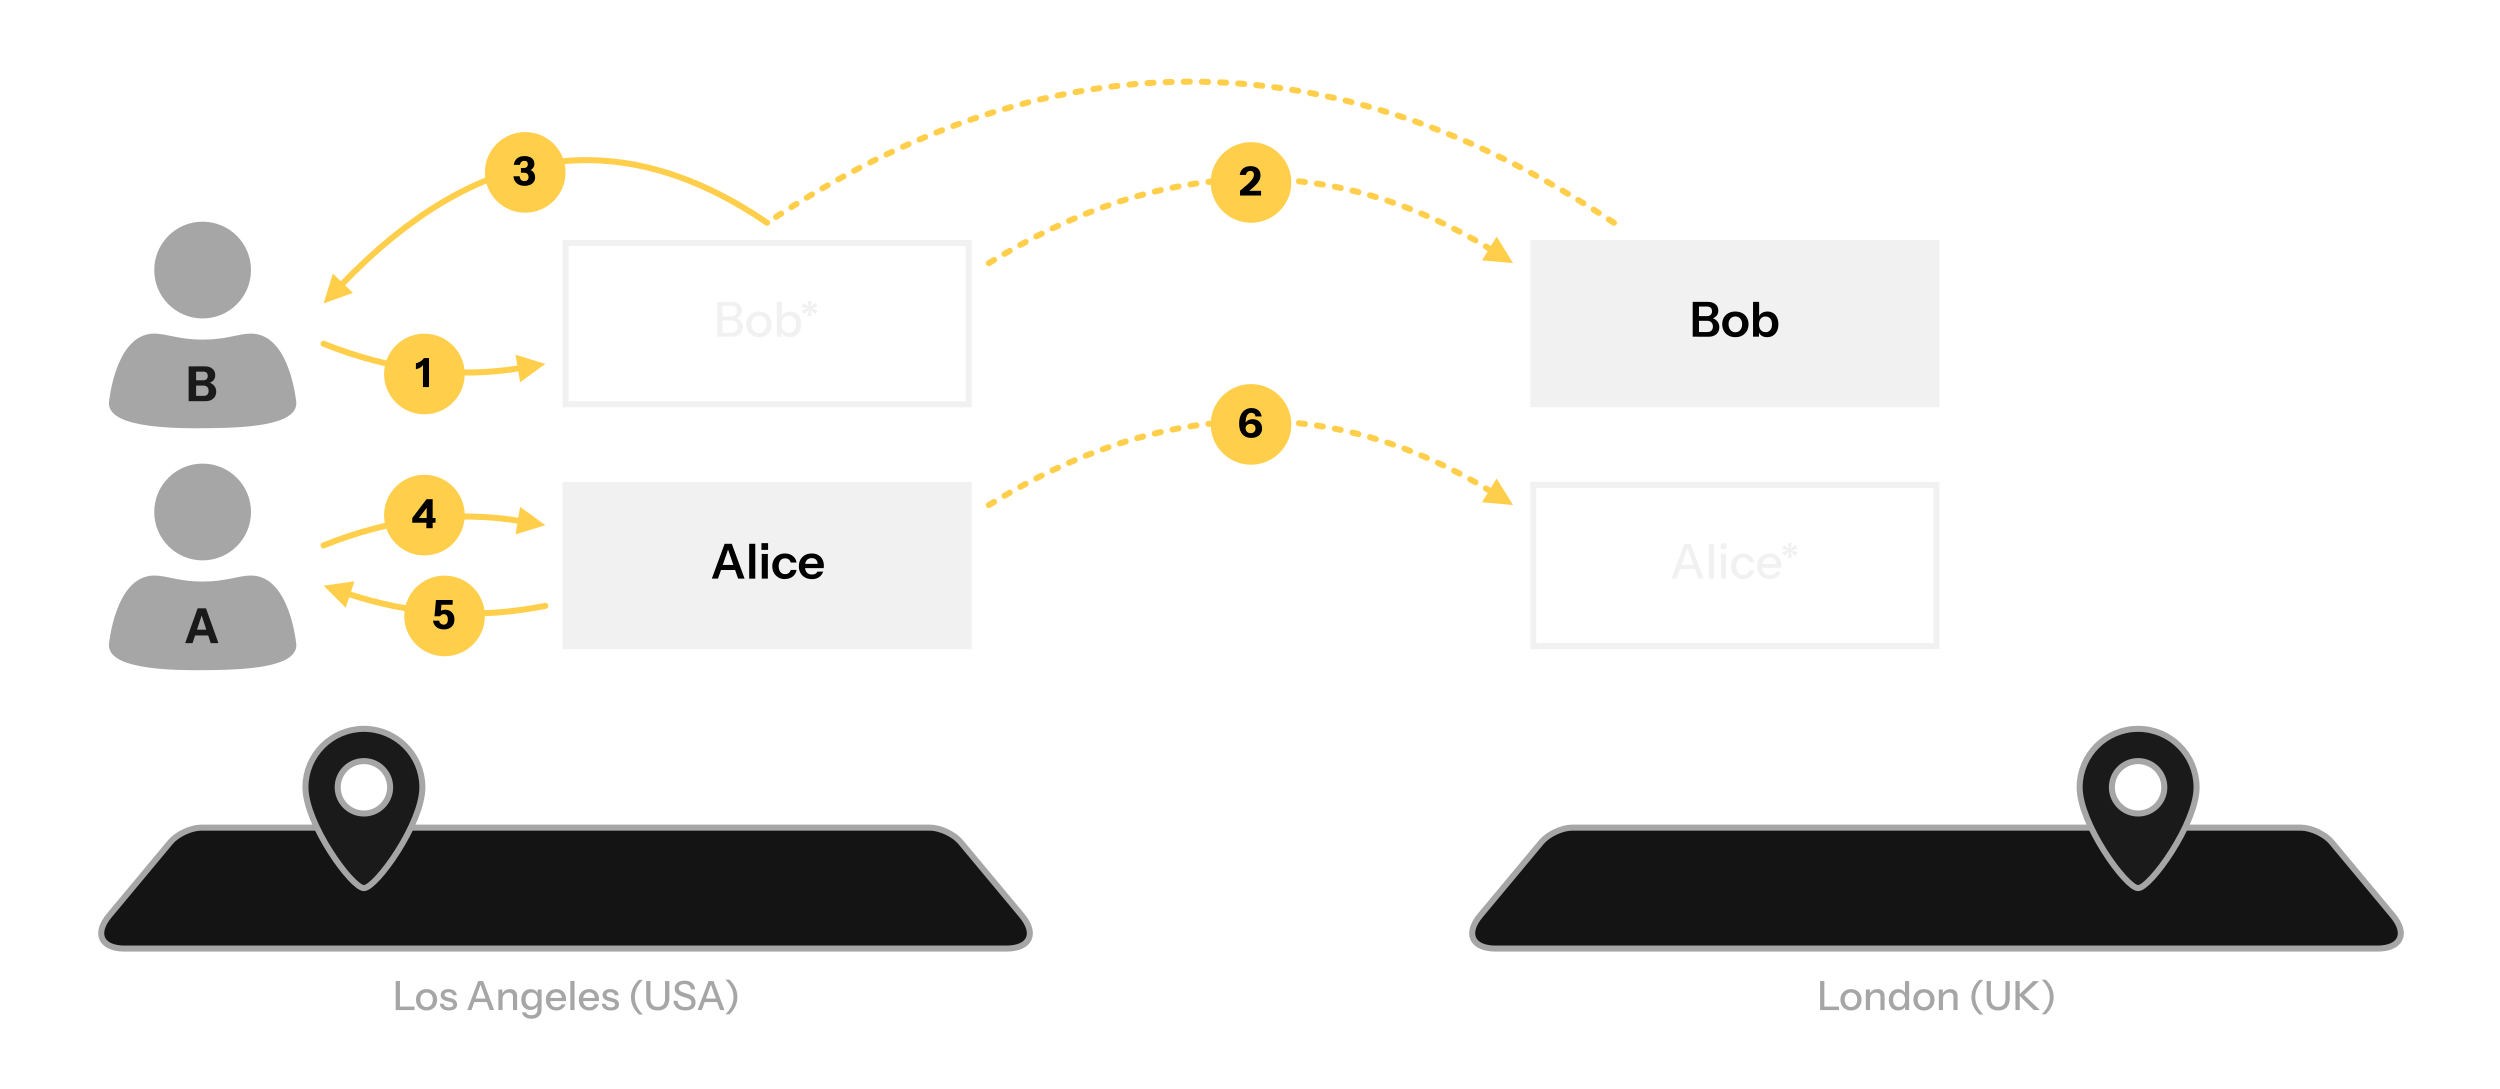
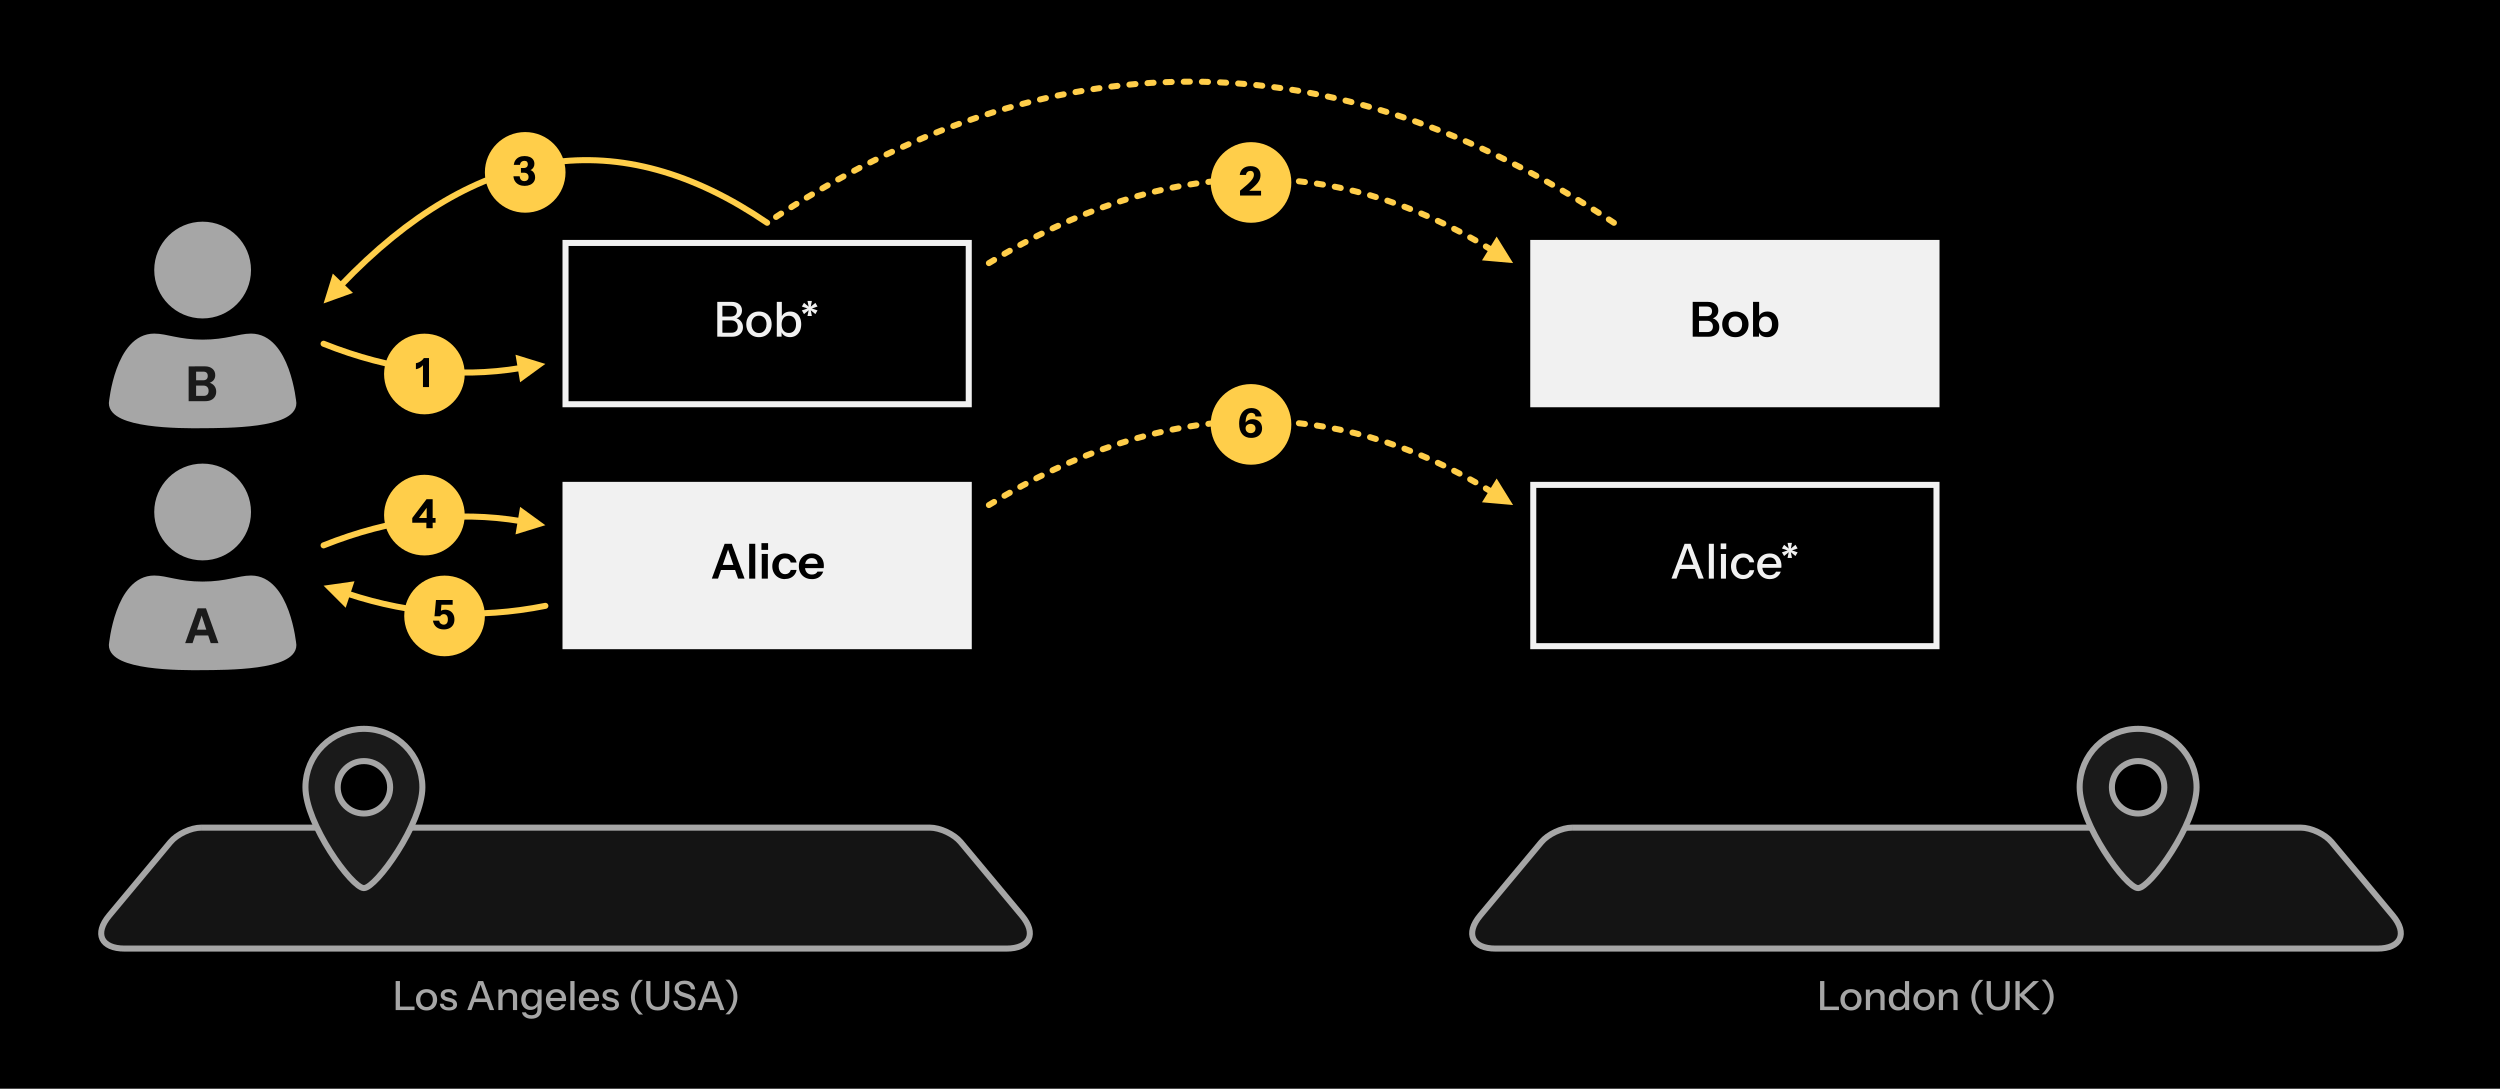
<svg xmlns="http://www.w3.org/2000/svg" id="a" data-name="Layer 1" viewBox="0 0 1240 540">
  <defs>
    <style>
+       .a {
+         fill: #000000;
+         stroke: none;
+       }
      .b, .c {
        fill: #f1f1f1;
      }

      .d {
        fill: #141414;
      }

      .d, .c, .e, .f, .g, .h, .i, .j, .k {
        stroke-width: 3px;
      }

      .d, .e, .f, .i, .j, .k {
        stroke-miterlimit: 10;
      }

      .d, .h, .i, .j {
        stroke: #a6a6a6;
      }

      .c, .g {
        stroke: #f1f1f1;
      }

      .e, .f, .g {
        fill: none;
      }

      .e, .f, .k {
        stroke: #ffce4a;
        stroke-linecap: round;
      }

      .f {
        stroke-dasharray: 3 6;
      }

      .l {
        isolation: isolate;
      }

      .h, .m, .i {
        fill: #a6a6a6;
      }

      .n, .k {
        fill: #ffce4a;
      }

      .j, .o {
        fill: #1a1a1a;
      }
    </style>
  </defs>
+   <rect class="a" x="0" y="0" width="1240" height="540" />
  <g>
    <g>
      <path class="d" d="M99.87,410.5h361.27c5.15,0,12.07,3.24,15.36,7.2l30.33,36.4c7.52,9.02,4.06,16.4-7.68,16.4H61.85c-11.74,0-15.2-7.38-7.68-16.4l30.33-36.4c3.3-3.96,10.21-7.2,15.36-7.2" pointer-events="all" />
      <g class="l">
        <path class="m" d="M196.25,501v-14.4h2.12v14.4h-2.12ZM197.29,501v-1.74h8.32v1.74h-8.32Z" />
        <path class="m" d="M211.57,501.2c-1.04,0-1.95-.23-2.74-.69-.79-.46-1.4-1.09-1.84-1.9s-.66-1.72-.66-2.75.22-1.95.67-2.74c.45-.79,1.06-1.4,1.84-1.85.78-.45,1.69-.67,2.73-.67s1.97.22,2.76.67c.79.45,1.4,1.06,1.83,1.85.43.79.65,1.7.65,2.74s-.22,1.94-.65,2.75c-.43.81-1.04,1.44-1.83,1.9-.79.46-1.71.69-2.76.69ZM211.57,499.5c.63,0,1.17-.15,1.63-.46.46-.31.82-.73,1.09-1.28.27-.55.4-1.19.4-1.92,0-1.09-.29-1.96-.87-2.59-.58-.63-1.33-.95-2.25-.95s-1.65.32-2.23.96c-.58.64-.87,1.5-.87,2.58,0,.73.13,1.37.39,1.92.26.55.63.97,1.1,1.28.47.31,1.01.46,1.61.46Z" />
        <path class="m" d="M222.65,501.2c-1.33,0-2.39-.29-3.18-.88s-1.23-1.41-1.34-2.48h1.92c.09.59.36,1.04.81,1.35.45.31,1.06.47,1.83.47.68,0,1.2-.12,1.56-.36.36-.24.54-.58.54-1.02,0-.32-.1-.59-.31-.81-.21-.22-.61-.4-1.21-.55l-1.64-.38c-1.03-.25-1.79-.63-2.29-1.13s-.75-1.12-.75-1.85c0-.92.34-1.64,1.03-2.17.69-.53,1.63-.79,2.83-.79s2.14.27,2.87.8c.73.53,1.14,1.28,1.23,2.24h-1.92c-.08-.48-.31-.85-.69-1.11-.38-.26-.9-.39-1.55-.39-.61,0-1.08.11-1.41.33-.33.22-.49.52-.49.91,0,.32.12.59.37.8.25.21.66.39,1.23.54l1.68.42c.97.24,1.71.63,2.2,1.17s.74,1.19.74,1.95c0,.92-.36,1.64-1.07,2.16-.71.52-1.71.78-2.99.78Z" />
        <path class="m" d="M231.75,501l5.42-14.4h1.84l-5.18,14.4h-2.08ZM234.49,495.26h7.72v1.76h-7.72v-1.76ZM242.89,501l-5.18-14.4h1.94l5.44,14.4h-2.2Z" />
        <path class="m" d="M247.19,501v-10.2h1.98v2.4h.1v7.8h-2.08ZM254.43,501v-6.56c0-.71-.18-1.23-.53-1.58-.35-.35-.88-.52-1.57-.52-.6,0-1.13.13-1.59.4-.46.27-.82.63-1.08,1.1-.26.47-.39,1.02-.39,1.66l-.26-2.44c.33-.76.85-1.36,1.54-1.8.69-.44,1.5-.66,2.42-.66,1.09,0,1.95.31,2.58.92.63.61.94,1.43.94,2.44v7.04h-2.06Z" />
        <path class="m" d="M263.57,505.3c-1.28,0-2.34-.29-3.17-.87s-1.34-1.35-1.51-2.31h1.96c.13.44.43.79.89,1.04.46.25,1.08.38,1.85.38,1,0,1.75-.25,2.24-.74.49-.49.74-1.23.74-2.2v-2.2l.18.04c-.2.77-.63,1.38-1.3,1.83-.67.45-1.47.67-2.4.67s-1.68-.21-2.36-.64c-.68-.43-1.21-1.02-1.58-1.79-.37-.77-.56-1.66-.56-2.69s.19-1.95.58-2.74.93-1.39,1.63-1.82c.7-.43,1.52-.64,2.45-.64s1.76.23,2.39.69,1.04,1.11,1.21,1.95l-.16.02v-2.48h1.98v9.78c0,1.47-.45,2.62-1.35,3.46-.9.84-2.14,1.26-3.71,1.26ZM263.67,499.26c.89,0,1.61-.31,2.15-.94.54-.63.81-1.49.81-2.58s-.27-1.91-.81-2.52c-.54-.61-1.26-.92-2.17-.92s-1.63.31-2.16.93c-.53.62-.8,1.48-.8,2.57s.27,1.91.81,2.53,1.26.93,2.17.93Z" />
        <path class="m" d="M275.95,501.2c-1.03,0-1.93-.23-2.71-.68-.78-.45-1.39-1.08-1.83-1.88-.44-.8-.66-1.72-.66-2.76s.22-1.98.65-2.77c.43-.79,1.04-1.41,1.83-1.85.79-.44,1.69-.66,2.7-.66s1.84.21,2.57.63c.73.42,1.29,1,1.68,1.75.39.75.59,1.63.59,2.66,0,.16,0,.31-.01.45,0,.14-.02.28-.05.43h-8.56v-1.56h7.1l-.52.62c0-1.09-.25-1.93-.74-2.5s-1.18-.86-2.06-.86c-.95,0-1.7.32-2.25.97-.55.65-.83,1.54-.83,2.69s.28,2.07.83,2.72c.55.65,1.32.98,2.31.98.6,0,1.12-.12,1.56-.37.44-.25.77-.61.98-1.09h1.96c-.33.96-.9,1.71-1.69,2.26-.79.55-1.74.82-2.85.82Z" />
        <path class="m" d="M282.89,501v-14.4h2.08v14.4h-2.08Z" />
        <path class="m" d="M292.29,501.2c-1.03,0-1.93-.23-2.71-.68-.78-.45-1.39-1.08-1.83-1.88-.44-.8-.66-1.72-.66-2.76s.22-1.98.65-2.77c.43-.79,1.04-1.41,1.83-1.85.79-.44,1.69-.66,2.7-.66s1.84.21,2.57.63c.73.42,1.29,1,1.68,1.75.39.75.59,1.63.59,2.66,0,.16,0,.31-.01.45,0,.14-.02.28-.05.43h-8.56v-1.56h7.1l-.52.62c0-1.09-.25-1.93-.74-2.5s-1.18-.86-2.06-.86c-.95,0-1.7.32-2.25.97-.55.65-.83,1.54-.83,2.69s.28,2.07.83,2.72c.55.65,1.32.98,2.31.98.6,0,1.12-.12,1.56-.37.44-.25.77-.61.98-1.09h1.96c-.33.96-.9,1.71-1.69,2.26-.79.55-1.74.82-2.85.82Z" />
        <path class="m" d="M302.95,501.2c-1.33,0-2.39-.29-3.18-.88s-1.23-1.41-1.34-2.48h1.92c.09.59.36,1.04.81,1.35.45.31,1.06.47,1.83.47.68,0,1.2-.12,1.56-.36.36-.24.54-.58.54-1.02,0-.32-.1-.59-.31-.81-.21-.22-.61-.4-1.21-.55l-1.64-.38c-1.03-.25-1.79-.63-2.29-1.13s-.75-1.12-.75-1.85c0-.92.34-1.64,1.03-2.17.69-.53,1.63-.79,2.83-.79s2.14.27,2.87.8c.73.53,1.14,1.28,1.23,2.24h-1.92c-.08-.48-.31-.85-.69-1.11-.38-.26-.9-.39-1.55-.39-.61,0-1.08.11-1.41.33-.33.22-.49.52-.49.91,0,.32.12.59.37.8.25.21.66.39,1.23.54l1.68.42c.97.24,1.71.63,2.2,1.17s.74,1.19.74,1.95c0,.92-.36,1.64-1.07,2.16-.71.52-1.71.78-2.99.78Z" />
        <path class="m" d="M316.93,503.2c-1.36-1.24-2.36-2.6-3.01-4.08-.65-1.48-.97-2.99-.97-4.52s.33-3,.98-4.49c.65-1.49,1.65-2.86,3-4.11h2c-1.35,1.25-2.36,2.6-3.03,4.03-.67,1.43-1.01,2.96-1.01,4.57s.35,3.16,1.04,4.59c.69,1.43,1.69,2.77,3,4.01h-2Z" />
        <path class="m" d="M326.23,501.2c-1.84,0-3.25-.54-4.24-1.62s-1.48-2.62-1.48-4.62v-8.36h2.12v8.6c0,1.37.31,2.42.94,3.13.63.71,1.51,1.07,2.66,1.07s2.07-.35,2.7-1.06c.63-.71.94-1.75.94-3.14v-8.6h2.12v8.4c0,1.97-.5,3.5-1.49,4.58-.99,1.08-2.42,1.62-4.27,1.62Z" />
        <path class="m" d="M339.95,501.18c-1.73,0-3.12-.41-4.16-1.24-1.04-.83-1.65-2.01-1.82-3.54h2.06c.12,1,.52,1.76,1.2,2.28.68.52,1.6.78,2.76.78.97,0,1.71-.18,2.21-.54s.75-.87.75-1.54c0-.6-.17-1.08-.5-1.43-.33-.35-.86-.64-1.58-.87l-2.5-.8c-1.28-.41-2.22-.93-2.82-1.56-.6-.63-.9-1.42-.9-2.38,0-.81.2-1.51.61-2.1s.98-1.04,1.72-1.37c.74-.33,1.6-.49,2.59-.49,1.52,0,2.74.38,3.65,1.15.91.77,1.44,1.83,1.57,3.19h-2.06c-.16-.91-.51-1.57-1.04-1.99-.53-.42-1.27-.63-2.2-.63-.88,0-1.57.17-2.06.52-.49.35-.74.83-.74,1.46,0,.51.16.93.49,1.27.33.34.87.63,1.63.87l2.62.84c1.21.39,2.11.91,2.69,1.58.58.67.87,1.51.87,2.52,0,1.28-.44,2.27-1.32,2.97s-2.12,1.05-3.72,1.05Z" />
        <path class="m" d="M346.01,501l5.42-14.4h1.84l-5.18,14.4h-2.08ZM348.75,495.26h7.72v1.76h-7.72v-1.76ZM357.15,501l-5.18-14.4h1.94l5.44,14.4h-2.2Z" />
        <path class="m" d="M361.77,485.92c1.36,1.24,2.36,2.6,3.01,4.08.65,1.48.97,2.99.97,4.52s-.33,3-.98,4.49c-.65,1.49-1.65,2.86-3,4.11h-2c1.35-1.25,2.36-2.6,3.03-4.03.67-1.43,1.01-2.96,1.01-4.57s-.35-3.16-1.04-4.59c-.69-1.43-1.69-2.77-3-4.01h2Z" />
      </g>
    </g>
    <path class="j" d="M209.5,390.5c0,18-23,50-29,50s-29-32-29-50c0-16.02,12.98-29,29-29s29,12.98,29,29M180.5,377.5c-7.18,0-13,5.82-13,13s5.82,13,13,13,13-5.82,13-13-5.82-13-13-13" pointer-events="all" />
    <g>
      <path class="d" d="M779.87,410.5h361.27c5.15,0,12.07,3.24,15.36,7.2l30.33,36.4c7.52,9.02,4.06,16.4-7.68,16.4h-437.3c-11.74,0-15.2-7.38-7.68-16.4l30.33-36.4c3.3-3.96,10.21-7.2,15.36-7.2" pointer-events="all" />
      <g class="l">
        <path class="m" d="M902.76,501v-14.4h2.12v14.4h-2.12ZM903.8,501v-1.74h8.32v1.74h-8.32Z" />
        <path class="m" d="M918.08,501.2c-1.04,0-1.95-.23-2.74-.69-.79-.46-1.4-1.09-1.84-1.9-.44-.81-.66-1.72-.66-2.75s.22-1.95.67-2.74c.45-.79,1.06-1.4,1.84-1.85.78-.45,1.69-.67,2.73-.67s1.97.22,2.76.67c.79.45,1.4,1.06,1.83,1.85.43.79.65,1.7.65,2.74s-.22,1.94-.65,2.75c-.43.81-1.04,1.44-1.83,1.9-.79.46-1.71.69-2.76.69ZM918.08,499.5c.63,0,1.17-.15,1.63-.46.46-.31.82-.73,1.09-1.28.27-.55.4-1.19.4-1.92,0-1.09-.29-1.96-.87-2.59-.58-.63-1.33-.95-2.25-.95s-1.65.32-2.23.96c-.58.64-.87,1.5-.87,2.58,0,.73.13,1.37.39,1.92.26.55.63.97,1.1,1.28.47.31,1.01.46,1.61.46Z" />
        <path class="m" d="M925.46,501v-10.2h1.98v2.4h.1v7.8h-2.08ZM932.7,501v-6.56c0-.71-.18-1.23-.53-1.58s-.88-.52-1.57-.52c-.6,0-1.13.13-1.59.4-.46.27-.82.63-1.08,1.1-.26.47-.39,1.02-.39,1.66l-.26-2.44c.33-.76.85-1.36,1.54-1.8.69-.44,1.5-.66,2.42-.66,1.09,0,1.95.31,2.58.92.63.61.94,1.43.94,2.44v7.04h-2.06Z" />
        <path class="m" d="M944.94,501v-2.34l.2.06c-.21.76-.65,1.36-1.32,1.81-.67.45-1.47.67-2.4.67s-1.72-.22-2.41-.66-1.22-1.05-1.6-1.84-.57-1.71-.57-2.76.19-2,.58-2.8c.39-.8.93-1.42,1.62-1.86.69-.44,1.51-.66,2.44-.66s1.78.23,2.41.69c.63.46,1.05,1.1,1.25,1.93l-.28.04v-6.68h2.06v14.4h-1.98ZM941.94,499.46c.92,0,1.65-.32,2.18-.95.53-.63.8-1.51.8-2.63s-.27-1.96-.81-2.59c-.54-.63-1.27-.95-2.19-.95s-1.62.32-2.15.95c-.53.63-.79,1.52-.79,2.65s.26,1.97.79,2.59c.53.62,1.25.93,2.17.93Z" />
        <path class="m" d="M954.28,501.2c-1.04,0-1.95-.23-2.74-.69-.79-.46-1.4-1.09-1.84-1.9-.44-.81-.66-1.72-.66-2.75s.22-1.95.67-2.74c.45-.79,1.06-1.4,1.84-1.85.78-.45,1.69-.67,2.73-.67s1.97.22,2.76.67c.79.45,1.4,1.06,1.83,1.85.43.79.65,1.7.65,2.74s-.22,1.94-.65,2.75c-.43.81-1.04,1.44-1.83,1.9-.79.46-1.71.69-2.76.69ZM954.28,499.5c.63,0,1.17-.15,1.63-.46.46-.31.82-.73,1.09-1.28.27-.55.4-1.19.4-1.92,0-1.09-.29-1.96-.87-2.59-.58-.63-1.33-.95-2.25-.95s-1.65.32-2.23.96c-.58.64-.87,1.5-.87,2.58,0,.73.13,1.37.39,1.92.26.55.63.97,1.1,1.28.47.31,1.01.46,1.61.46Z" />
        <path class="m" d="M961.66,501v-10.2h1.98v2.4h.1v7.8h-2.08ZM968.9,501v-6.56c0-.71-.18-1.23-.53-1.58s-.88-.52-1.57-.52c-.6,0-1.13.13-1.59.4-.46.27-.82.63-1.08,1.1-.26.47-.39,1.02-.39,1.66l-.26-2.44c.33-.76.85-1.36,1.54-1.8.69-.44,1.5-.66,2.42-.66,1.09,0,1.95.31,2.58.92.63.61.94,1.43.94,2.44v7.04h-2.06Z" />
        <path class="m" d="M981.78,503.2c-1.36-1.24-2.36-2.6-3.01-4.08-.65-1.48-.97-2.99-.97-4.52s.33-3,.98-4.49c.65-1.49,1.65-2.86,3-4.11h2c-1.35,1.25-2.36,2.6-3.03,4.03-.67,1.43-1.01,2.96-1.01,4.57s.35,3.16,1.04,4.59c.69,1.43,1.69,2.77,3,4.01h-2Z" />
        <path class="m" d="M991.08,501.2c-1.84,0-3.25-.54-4.24-1.62-.99-1.08-1.48-2.62-1.48-4.62v-8.36h2.12v8.6c0,1.37.31,2.42.94,3.13s1.51,1.07,2.66,1.07,2.07-.35,2.7-1.06c.63-.71.94-1.75.94-3.14v-8.6h2.12v8.4c0,1.97-.5,3.5-1.49,4.58-.99,1.08-2.42,1.62-4.27,1.62Z" />
        <path class="m" d="M999.66,501v-14.4h2.12v14.4h-2.12ZM1008.8,501l-7.5-7.48h2.7l7.78,7.48h-2.98ZM1001.34,493.52l7.14-6.92h2.9l-7.38,6.92h-2.66Z" />
        <path class="m" d="M1014.64,485.92c1.36,1.24,2.36,2.6,3.01,4.08s.97,2.99.97,4.52-.33,3-.98,4.49c-.65,1.49-1.65,2.86-3,4.11h-2c1.35-1.25,2.36-2.6,3.03-4.03.67-1.43,1.01-2.96,1.01-4.57s-.35-3.16-1.04-4.59c-.69-1.43-1.69-2.77-3-4.01h2Z" />
      </g>
    </g>
    <path class="j" d="M1089.5,390.5c0,18-23,50-29,50s-29-32-29-50c0-16.02,12.98-29,29-29s29,12.98,29,29M1060.5,377.5c-7.18,0-13,5.82-13,13s5.82,13,13,13,13-5.82,13-13-5.82-13-13-13" pointer-events="all" />
  </g>
  <g>
    <g>
      <path class="f" d="M490.5,130.5c86.67-53.33,169.83-55.49,249.48-6.47" pointer-events="stroke" />
      <path class="k" d="M747.64,128.74l-10.02-.88,4.72-7.67,5.3,8.55Z" pointer-events="all" />
    </g>
    <g>
      <circle class="n" cx="620.5" cy="90.5" r="20" pointer-events="all" />
      <g class="l">
        <path d="M615.05,97v-2.4c1.32-1.08,2.42-2.01,3.31-2.79.89-.78,1.59-1.47,2.12-2.07.53-.6.9-1.15,1.13-1.64.23-.49.34-.99.34-1.48,0-.59-.16-1.04-.47-1.37-.31-.33-.75-.49-1.31-.49s-1.07.18-1.46.54c-.39.36-.63.85-.72,1.48h-3.08c.15-1.36.7-2.43,1.66-3.21.96-.78,2.2-1.17,3.72-1.17s2.75.4,3.62,1.19c.87.79,1.3,1.9,1.3,3.31,0,.67-.11,1.31-.33,1.92s-.58,1.25-1.09,1.9-1.2,1.37-2.07,2.15-1.96,1.67-3.27,2.67l-.74-.9h7.78v2.36h-10.44Z" />
      </g>
    </g>
    <path class="f" d="M800.5,110.5c-140-93.33-280-93.33-420,0" pointer-events="stroke" />
    <g>
      <path class="e" d="M380.5,110.5c-73.33-50-143.82-39.64-211.46,31.07" pointer-events="stroke" />
      <path class="k" d="M162.82,148.08l2.97-9.62,6.5,6.22-9.47,3.4Z" pointer-events="all" />
    </g>
    <g>
      <circle class="n" cx="260.5" cy="85.5" r="20" pointer-events="all" />
      <g class="l">
        <path d="M260.22,92.2c-1.01,0-1.92-.18-2.73-.55-.81-.37-1.46-.91-1.96-1.62-.5-.71-.79-1.58-.87-2.61h3.06c.11.83.36,1.44.76,1.83.4.39.94.59,1.62.59.59,0,1.08-.17,1.47-.52.39-.35.59-.85.59-1.52s-.19-1.16-.57-1.55-1.02-.59-1.93-.59h-1.28v-2.32h1.22c.79,0,1.35-.17,1.7-.52s.52-.79.52-1.32-.13-.92-.4-1.25c-.27-.33-.72-.49-1.36-.49-.55,0-1.02.17-1.42.5-.4.33-.65.84-.74,1.52h-3.08c.12-.91.41-1.69.86-2.34s1.06-1.16,1.82-1.51c.76-.35,1.65-.53,2.66-.53s1.88.16,2.61.47,1.29.76,1.69,1.33c.4.57.6,1.26.6,2.06,0,.67-.15,1.25-.46,1.76-.31.51-.69.9-1.15,1.18s-.92.42-1.39.42l-.02-.42c.71,0,1.31.17,1.82.51.51.34.89.79,1.16,1.36s.4,1.2.4,1.89c0,.87-.23,1.62-.68,2.26-.45.64-1.07,1.13-1.86,1.47-.79.34-1.67.51-2.66.51Z" />
      </g>
    </g>
    <g>
      <rect class="g" x="280.5" y="120.5" width="200" height="80" pointer-events="all" />
      <g class="l">
        <path class="b" d="M355.77,167v-17.28h2.54v17.28h-2.54ZM357.64,167v-1.97h5.16c.98,0,1.74-.26,2.29-.79.55-.53.83-1.25.83-2.16,0-.96-.29-1.73-.88-2.3-.58-.58-1.38-.86-2.39-.86h-5.02v-1.92h4.78c.98,0,1.73-.24,2.27-.71s.8-1.15.8-2.03c0-.83-.25-1.47-.76-1.91-.5-.44-1.24-.66-2.22-.66h-4.87v-1.97h5.26c1.57,0,2.82.38,3.74,1.14.93.76,1.39,1.8,1.39,3.11,0,.83-.19,1.56-.56,2.2-.38.63-.89,1.12-1.55,1.46-.66.34-1.4.52-2.23.52l.12-.5c.9,0,1.7.2,2.4.61s1.26.96,1.68,1.67.62,1.52.62,2.45-.22,1.72-.66,2.42-1.06,1.25-1.86,1.63c-.8.38-1.73.58-2.78.58h-5.57Z" />
        <path class="b" d="M376.44,167.24c-1.25,0-2.34-.28-3.29-.83-.94-.55-1.68-1.31-2.21-2.28-.53-.97-.79-2.07-.79-3.3s.27-2.34.8-3.29c.54-.94,1.27-1.68,2.21-2.22s2.03-.8,3.28-.8,2.37.27,3.31.8c.94.54,1.68,1.28,2.2,2.22.52.94.78,2.04.78,3.29s-.26,2.33-.78,3.3c-.52.97-1.25,1.73-2.2,2.28-.94.55-2.05.83-3.31.83ZM376.44,165.2c.75,0,1.4-.18,1.96-.55.55-.37.99-.88,1.31-1.54.32-.66.48-1.42.48-2.3,0-1.31-.35-2.35-1.04-3.11-.7-.76-1.6-1.14-2.7-1.14s-1.98.38-2.68,1.15c-.7.77-1.04,1.8-1.04,3.1,0,.88.16,1.65.47,2.3s.75,1.17,1.32,1.54,1.21.55,1.93.55Z" />
        <path class="b" d="M391.82,167.22c-1.15,0-2.11-.28-2.88-.83-.77-.55-1.27-1.32-1.51-2.32l.24-.05v2.98h-2.38v-17.28h2.5v7.85l-.26-.07c.27-.93.8-1.66,1.6-2.18.79-.53,1.75-.79,2.87-.79s2.06.26,2.87.79c.81.53,1.43,1.26,1.87,2.21.44.94.66,2.05.66,3.31s-.23,2.4-.7,3.36-1.11,1.7-1.94,2.23c-.83.53-1.81.79-2.93.79ZM391.29,165.15c1.09,0,1.95-.38,2.59-1.15.64-.77.96-1.82.96-3.17s-.32-2.36-.96-3.11c-.64-.74-1.51-1.12-2.62-1.12s-1.96.38-2.6,1.14-.97,1.81-.97,3.16.32,2.35.97,3.11c.65.76,1.52,1.14,2.63,1.14Z" />
        <path class="b" d="M400.51,156.75l.58-2.86-2.3,1.9-1.08-1.82,2.81-.96-2.81-.98,1.08-1.82,2.3,1.9-.58-2.86h2.18l-.55,2.86,2.28-1.9,1.08,1.82-2.81.98,2.81.96-1.08,1.82-2.28-1.9.55,2.86h-2.18Z" />
      </g>
    </g>
    <g>
      <rect class="c" x="760.5" y="120.5" width="200" height="80" pointer-events="all" />
      <g class="l">
        <path d="M839.58,167v-17.28h3.12v17.28h-3.12ZM842.02,167v-2.3h4.82c.88,0,1.56-.24,2.04-.73.48-.49.72-1.16.72-2s-.26-1.58-.77-2.09-1.22-.77-2.14-.77h-4.68v-2.3h4.46c.86,0,1.53-.21,1.99-.62.46-.42.7-1.02.7-1.8s-.22-1.35-.66-1.75c-.44-.4-1.08-.6-1.93-.6h-4.56v-2.3h5.14c1.55,0,2.8.39,3.73,1.16.94.78,1.4,1.83,1.4,3.16,0,.83-.2,1.56-.59,2.17-.39.62-.92,1.09-1.57,1.43s-1.4.5-2.23.5l.12-.5c.88,0,1.68.2,2.4.59.72.39,1.29.94,1.72,1.64s.64,1.52.64,2.45-.22,1.77-.66,2.47c-.44.7-1.06,1.25-1.85,1.63s-1.72.58-2.8.58h-5.45Z" />
        <path d="M860.74,167.24c-1.3,0-2.44-.27-3.42-.82-.98-.54-1.75-1.3-2.29-2.27s-.82-2.08-.82-3.32.27-2.34.82-3.29c.54-.94,1.31-1.68,2.29-2.22.98-.54,2.12-.8,3.42-.8s2.46.27,3.43.8c.98.54,1.74,1.28,2.28,2.22.54.94.82,2.04.82,3.29s-.28,2.36-.83,3.32c-.55.97-1.32,1.72-2.29,2.27s-2.11.82-3.41.82ZM860.74,164.82c.64,0,1.22-.16,1.73-.49.51-.33.91-.79,1.2-1.39.29-.6.43-1.31.43-2.12,0-1.2-.32-2.14-.95-2.83-.63-.69-1.44-1.03-2.41-1.03s-1.78.34-2.42,1.03c-.64.69-.96,1.63-.96,2.83,0,.82.15,1.52.44,2.12.3.6.7,1.06,1.2,1.39s1.08.49,1.74.49Z" />
        <path d="M876.49,167.24c-1.17,0-2.12-.28-2.87-.83-.74-.55-1.2-1.32-1.38-2.29l.22-.02v2.9h-2.95v-17.28h3.02v7.8l-.22-.05c.21-.91.7-1.63,1.48-2.16.78-.53,1.74-.79,2.89-.79,1.09,0,2.04.26,2.84.78.81.52,1.44,1.25,1.88,2.2.45.94.67,2.06.67,3.34s-.23,2.42-.7,3.38-1.11,1.7-1.94,2.23c-.83.53-1.82.79-2.95.79ZM875.72,164.74c.98,0,1.75-.34,2.33-1.02.58-.68.86-1.64.86-2.87s-.29-2.18-.88-2.86c-.58-.67-1.36-1.01-2.34-1.01s-1.74.34-2.33,1.02c-.59.68-.89,1.64-.89,2.87s.3,2.18.89,2.86c.59.67,1.38,1.01,2.35,1.01Z" />
      </g>
    </g>
    <g>
      <rect class="c" x="280.5" y="240.5" width="200" height="80" pointer-events="all" />
      <g class="l">
        <path d="M353.06,287l6.36-17.28h2.69l-5.98,17.28h-3.07ZM356.35,280.21h9.46v2.5h-9.46v-2.5ZM366.09,287l-5.95-17.28h2.83l6.34,17.28h-3.22Z" />
        <path d="M371.59,287v-17.28h3.02v17.28h-3.02Z" />
        <path d="M377.68,272.74v-3.34h3.29v3.34h-3.29ZM377.83,287v-12.24h3.02v12.24h-3.02Z" />
        <path d="M389.32,287.24c-1.23,0-2.32-.27-3.25-.82-.94-.54-1.67-1.3-2.21-2.27-.54-.97-.8-2.07-.8-3.3s.27-2.32.8-3.28c.54-.95,1.27-1.7,2.21-2.24.94-.54,2.02-.82,3.25-.82,1.01,0,1.92.19,2.74.56.82.38,1.49.9,2.02,1.58.53.68.86,1.47,1.01,2.36h-2.9c-.18-.66-.51-1.17-1.01-1.54s-1.1-.55-1.8-.55c-.66,0-1.22.16-1.69.48-.47.32-.84.78-1.09,1.37s-.38,1.28-.38,2.06.13,1.5.38,2.09.62,1.05,1.1,1.38c.48.33,1.04.49,1.68.49.7,0,1.3-.18,1.8-.55.5-.37.83-.88,1.01-1.54h2.9c-.14.9-.48,1.68-1.02,2.36-.54.68-1.21,1.21-2.02,1.58-.81.38-1.72.56-2.72.56Z" />
        <path d="M402.69,287.24c-1.3,0-2.43-.27-3.4-.82-.97-.54-1.72-1.3-2.26-2.26-.54-.96-.8-2.06-.8-3.31s.27-2.35.8-3.3c.54-.95,1.28-1.7,2.24-2.23s2.08-.8,3.36-.8,2.27.25,3.17.76,1.59,1.21,2.09,2.12c.5.91.74,1.98.74,3.19,0,.22,0,.43-.02.62-.02.19-.04.38-.07.58h-10.44v-2.11h8.11l-.62.58c0-1.15-.26-2.02-.79-2.59s-1.26-.86-2.21-.86c-1.02,0-1.84.35-2.44,1.06-.6.7-.9,1.72-.9,3.05s.3,2.32.9,3.01c.6.7,1.45,1.04,2.56,1.04.64,0,1.2-.12,1.68-.36.48-.24.83-.61,1.06-1.1h2.86c-.4,1.15-1.08,2.06-2.03,2.74-.95.67-2.15,1.01-3.59,1.01Z" />
      </g>
    </g>
    <g>
      <rect class="g" x="760.5" y="240.5" width="200" height="80" pointer-events="all" />
      <g class="l">
        <path class="b" d="M829.05,287l6.5-17.28h2.21l-6.22,17.28h-2.5ZM832.34,280.11h9.26v2.11h-9.26v-2.11ZM842.42,287l-6.22-17.28h2.33l6.53,17.28h-2.64Z" />
        <path class="b" d="M847.58,287v-17.28h2.5v17.28h-2.5Z" />
        <path class="b" d="M853.46,272.36v-2.81h2.76v2.81h-2.76ZM853.58,287v-12.24h2.5v12.24h-2.5Z" />
        <path class="b" d="M864.62,287.24c-1.17,0-2.21-.28-3.12-.83s-1.63-1.31-2.15-2.27c-.52-.96-.78-2.06-.78-3.29s.26-2.32.78-3.28c.52-.95,1.24-1.7,2.15-2.24s1.94-.82,3.1-.82c.98,0,1.85.18,2.62.55.77.37,1.4.88,1.9,1.54.5.66.82,1.43.96,2.33h-2.35c-.16-.72-.51-1.3-1.04-1.73s-1.21-.65-2.03-.65c-.7,0-1.32.18-1.85.53-.53.35-.94.85-1.22,1.49s-.43,1.4-.43,2.28.14,1.62.43,2.28c.29.66.7,1.16,1.22,1.52.53.36,1.15.54,1.87.54.78,0,1.45-.21,2-.64s.91-1,1.07-1.72h2.35c-.16.88-.49,1.65-1,2.3s-1.14,1.17-1.91,1.54c-.77.37-1.62.55-2.57.55Z" />
        <path class="b" d="M877.8,287.24c-1.23,0-2.32-.27-3.25-.82s-1.67-1.3-2.2-2.26c-.53-.96-.79-2.06-.79-3.31s.26-2.37.78-3.32c.52-.95,1.25-1.69,2.2-2.22.94-.53,2.02-.79,3.24-.79s2.21.25,3.08.76,1.54,1.2,2.02,2.1c.47.9.71,1.96.71,3.19,0,.19,0,.37-.01.54,0,.17-.03.34-.06.52h-10.27v-1.87h8.52l-.62.74c0-1.31-.3-2.31-.89-3-.59-.69-1.42-1.03-2.47-1.03-1.14,0-2.04.39-2.7,1.16-.66.78-1,1.85-1,3.23s.33,2.48,1,3.26c.66.78,1.59,1.18,2.77,1.18.72,0,1.34-.15,1.87-.44.53-.3.92-.73,1.18-1.31h2.35c-.4,1.15-1.08,2.06-2.03,2.71-.95.66-2.09.98-3.42.98Z" />
        <path class="b" d="M886.63,276.75l.58-2.86-2.3,1.9-1.08-1.82,2.81-.96-2.81-.98,1.08-1.82,2.3,1.9-.58-2.86h2.18l-.55,2.86,2.28-1.9,1.08,1.82-2.81.98,2.81.96-1.08,1.82-2.28-1.9.55,2.86h-2.18Z" />
      </g>
    </g>
    <g>
      <path class="f" d="M490.5,250.5c86.67-53.33,169.83-55.49,249.48-6.47" pointer-events="stroke" />
      <path class="k" d="M747.64,248.74l-10.02-.88,4.72-7.67,5.3,8.55Z" pointer-events="all" />
    </g>
    <g>
      <circle class="n" cx="620.5" cy="210.5" r="20" pointer-events="all" />
      <g class="l">
        <path d="M620.55,217.2c-1.89,0-3.36-.62-4.39-1.85-1.03-1.23-1.55-2.98-1.55-5.23,0-1.59.25-2.96.75-4.11s1.21-2.04,2.13-2.67c.92-.63,2-.94,3.24-.94,1.4,0,2.54.37,3.43,1.11s1.43,1.76,1.63,3.07h-3.06c-.07-.59-.28-1.04-.65-1.35-.37-.31-.82-.47-1.37-.47-.97,0-1.7.42-2.18,1.26-.48.84-.72,2.14-.72,3.9v1.3l-.62-.18c.15-.64.41-1.19.78-1.66s.84-.83,1.41-1.08c.57-.25,1.2-.38,1.91-.38.93,0,1.75.19,2.46.57s1.26.91,1.65,1.6c.39.69.59,1.49.59,2.41s-.22,1.77-.67,2.48c-.45.71-1.08,1.25-1.89,1.64s-1.77.58-2.88.58ZM620.33,214.84c.68,0,1.25-.2,1.71-.59s.69-.97.69-1.73-.24-1.33-.71-1.71c-.47-.38-1.05-.57-1.73-.57s-1.28.19-1.76.57c-.48.38-.72.94-.72,1.67,0,.49.12.92.35,1.27s.54.62.92.81c.38.19.8.28,1.25.28Z" />
      </g>
    </g>
    <g>
      <path class="e" d="M270.5,300.5c-33.33,6.67-66.09,4.64-98.28-6.09" pointer-events="stroke" />
      <path class="k" d="M163.68,291.56l9.96-1.42-2.84,8.54-7.12-7.12Z" pointer-events="all" />
    </g>
    <g>
      <path class="e" d="M160.5,270.5c33.33-13.33,65.94-17.34,97.81-12.03" pointer-events="stroke" />
      <path class="k" d="M267.19,259.95l-9.62,2.96,1.48-8.88,8.14,5.92Z" pointer-events="all" />
    </g>
    <g>
      <circle class="n" cx="210.5" cy="255.5" r="20" pointer-events="all" />
      <g class="l">
        <path d="M211.48,262v-3.8l.16-.4v-8.22l1.22.66-5.84,7.74-1.42-1.06h10.44v2.36h-11.56v-2.36l7.08-9.32h3.04v14.4h-3.12Z" />
      </g>
    </g>
    <g>
      <circle class="n" cx="220.5" cy="305.5" r="20" pointer-events="all" />
      <g class="l">
        <path d="M220.14,312.2c-1.48,0-2.69-.38-3.64-1.14-.95-.76-1.53-1.83-1.76-3.2h3.06c.11.61.37,1.1.8,1.45.43.35.91.53,1.46.53.63,0,1.13-.22,1.51-.65.38-.43.57-1.09.57-1.97s-.18-1.48-.54-1.93c-.36-.45-.85-.67-1.48-.67-.36,0-.7.08-1.02.25-.32.17-.59.44-.8.81h-2.8l.74-8.08h8.28v2.36h-7.2l1.64-.22-.36,4.5-1-.14c.35-.55.77-.96,1.27-1.25.5-.29,1.14-.43,1.91-.43.92,0,1.73.2,2.42.6.69.4,1.23.96,1.62,1.68s.58,1.57.58,2.56c0,1.04-.22,1.93-.66,2.66s-1.05,1.3-1.84,1.69c-.79.39-1.71.59-2.76.59Z" />
      </g>
    </g>
    <g>
      <path class="e" d="M160.5,170.5c33.33,13.33,65.94,17.34,97.81,12.03" pointer-events="stroke" />
      <path class="k" d="M267.19,181.05l-8.14,5.92-1.48-8.88,9.62,2.96Z" pointer-events="all" />
    </g>
    <g>
      <circle class="n" cx="210.5" cy="185.5" r="20" pointer-events="all" />
      <g class="l">
        <path d="M209.79,192v-11.76l.34.3c-.2.41-.49.8-.86,1.15-.37.35-.81.65-1.31.9-.5.25-1.06.43-1.67.55v-3c.49-.07,1.01-.23,1.54-.49.53-.26,1.02-.57,1.45-.94.43-.37.74-.74.93-1.11h2.58v14.4h-3Z" />
      </g>
    </g>
    <g>
      <g>
        <circle class="h" cx="100.5" cy="253.95" r="22.5" pointer-events="all" />
        <path class="i" d="M100.5,330.9c12-.1,45,0,45-10.94,0,0-3-33-21-33-6,0-12,3-24,3s-18-3-24-3c-18,0-21,33-21,33,0,10.94,33.17,11.06,45,10.94" pointer-events="all" />
      </g>
      <g class="l">
        <path class="o" d="M91.84,319l6.19-17.28h3.17l-5.69,17.28h-3.67ZM95.1,312.3h9.7v2.88h-9.7v-2.88ZM104.51,319l-5.66-17.28h3.31l6.19,17.28h-3.84Z" />
      </g>
    </g>
    <g>
      <g>
        <circle class="h" cx="100.5" cy="133.95" r="22.5" pointer-events="all" />
        <path class="i" d="M100.5,210.9c12-.1,45,0,45-10.94,0,0-3-33-21-33-6,0-12,3-24,3s-18-3-24-3c-18,0-21,33-21,33,0,10.94,33.17,11.06,45,10.94" pointer-events="all" />
      </g>
      <g class="l">
        <path class="o" d="M93.57,199v-17.28h3.7v17.28h-3.7ZM96.59,199v-2.64h4.46c.8,0,1.4-.22,1.81-.66s.61-1.05.61-1.84-.22-1.43-.66-1.9c-.44-.46-1.07-.7-1.88-.7h-4.34v-2.64h4.15c.75,0,1.32-.18,1.72-.54.39-.36.59-.89.59-1.6s-.19-1.24-.56-1.6c-.38-.36-.93-.54-1.67-.54h-4.22v-2.64h5.02c1.54,0,2.78.39,3.72,1.18.94.78,1.42,1.85,1.42,3.19,0,.85-.2,1.58-.6,2.18-.4.61-.94,1.07-1.61,1.39s-1.42.48-2.26.48l.12-.5c.9,0,1.71.19,2.44.58s1.31.92,1.74,1.62.65,1.52.65,2.46-.22,1.77-.66,2.48-1.06,1.26-1.85,1.64-1.72.58-2.8.58h-5.33Z" />
      </g>
    </g>
  </g>
</svg>
